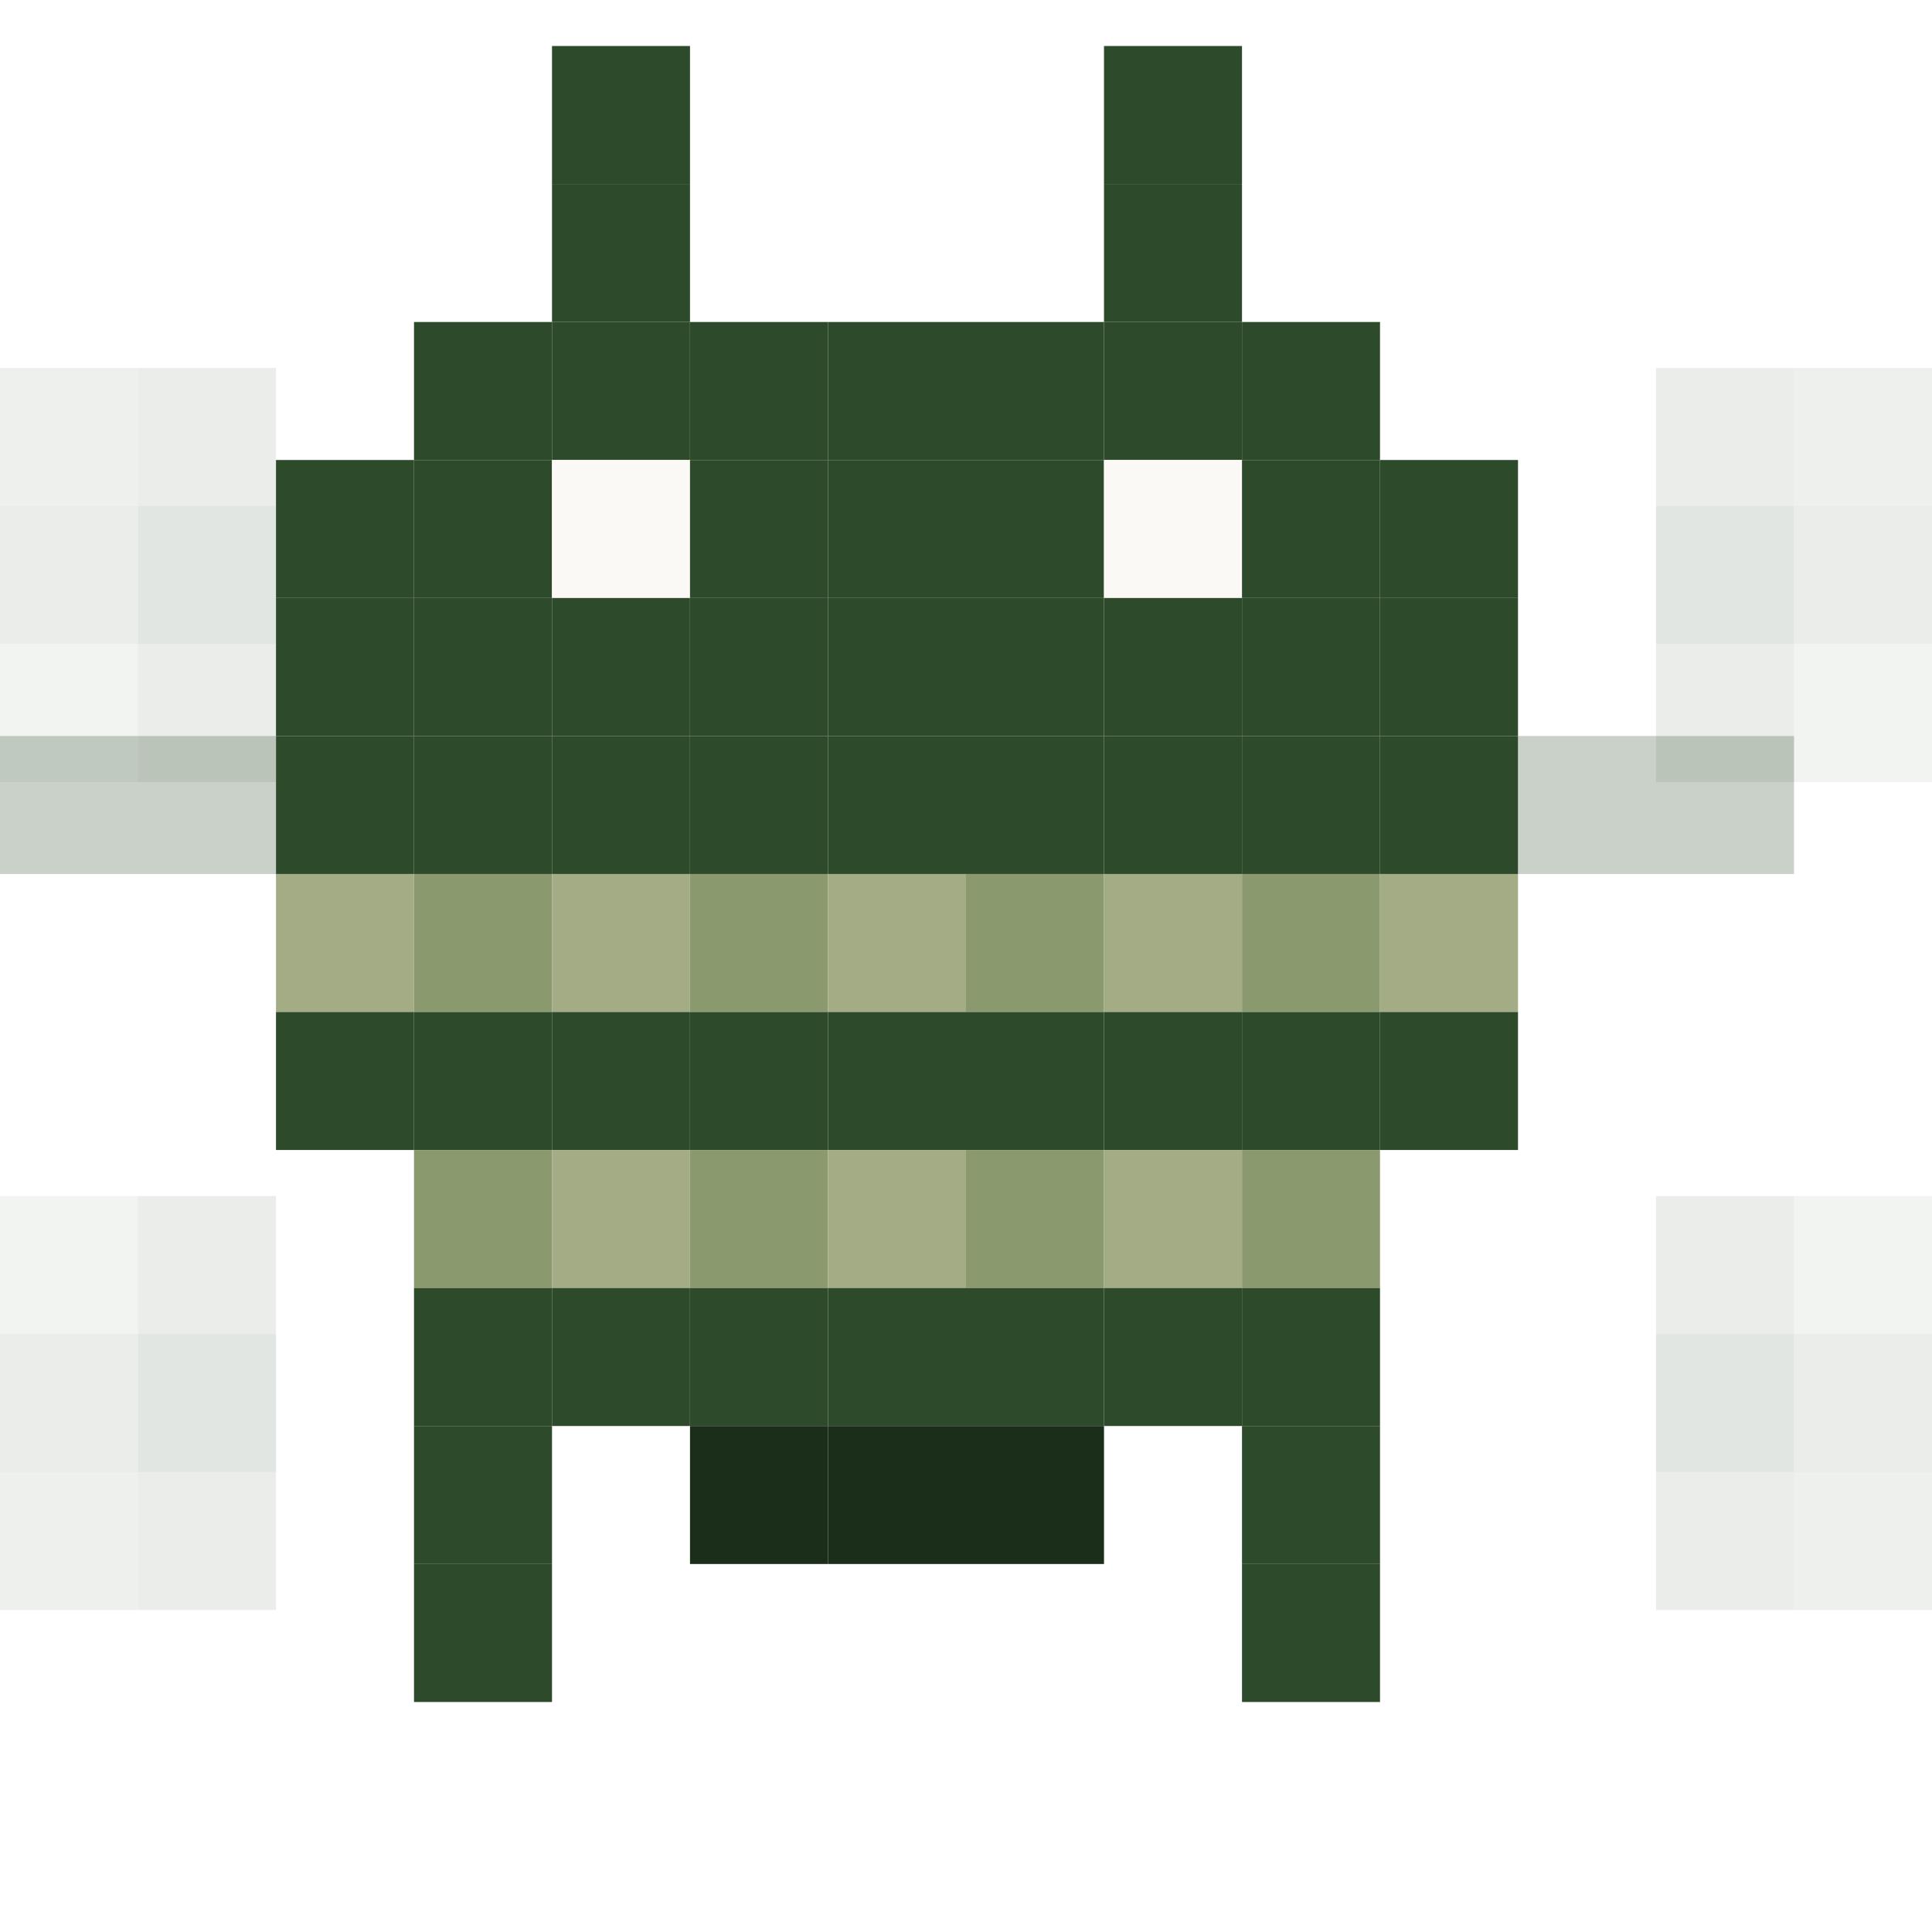
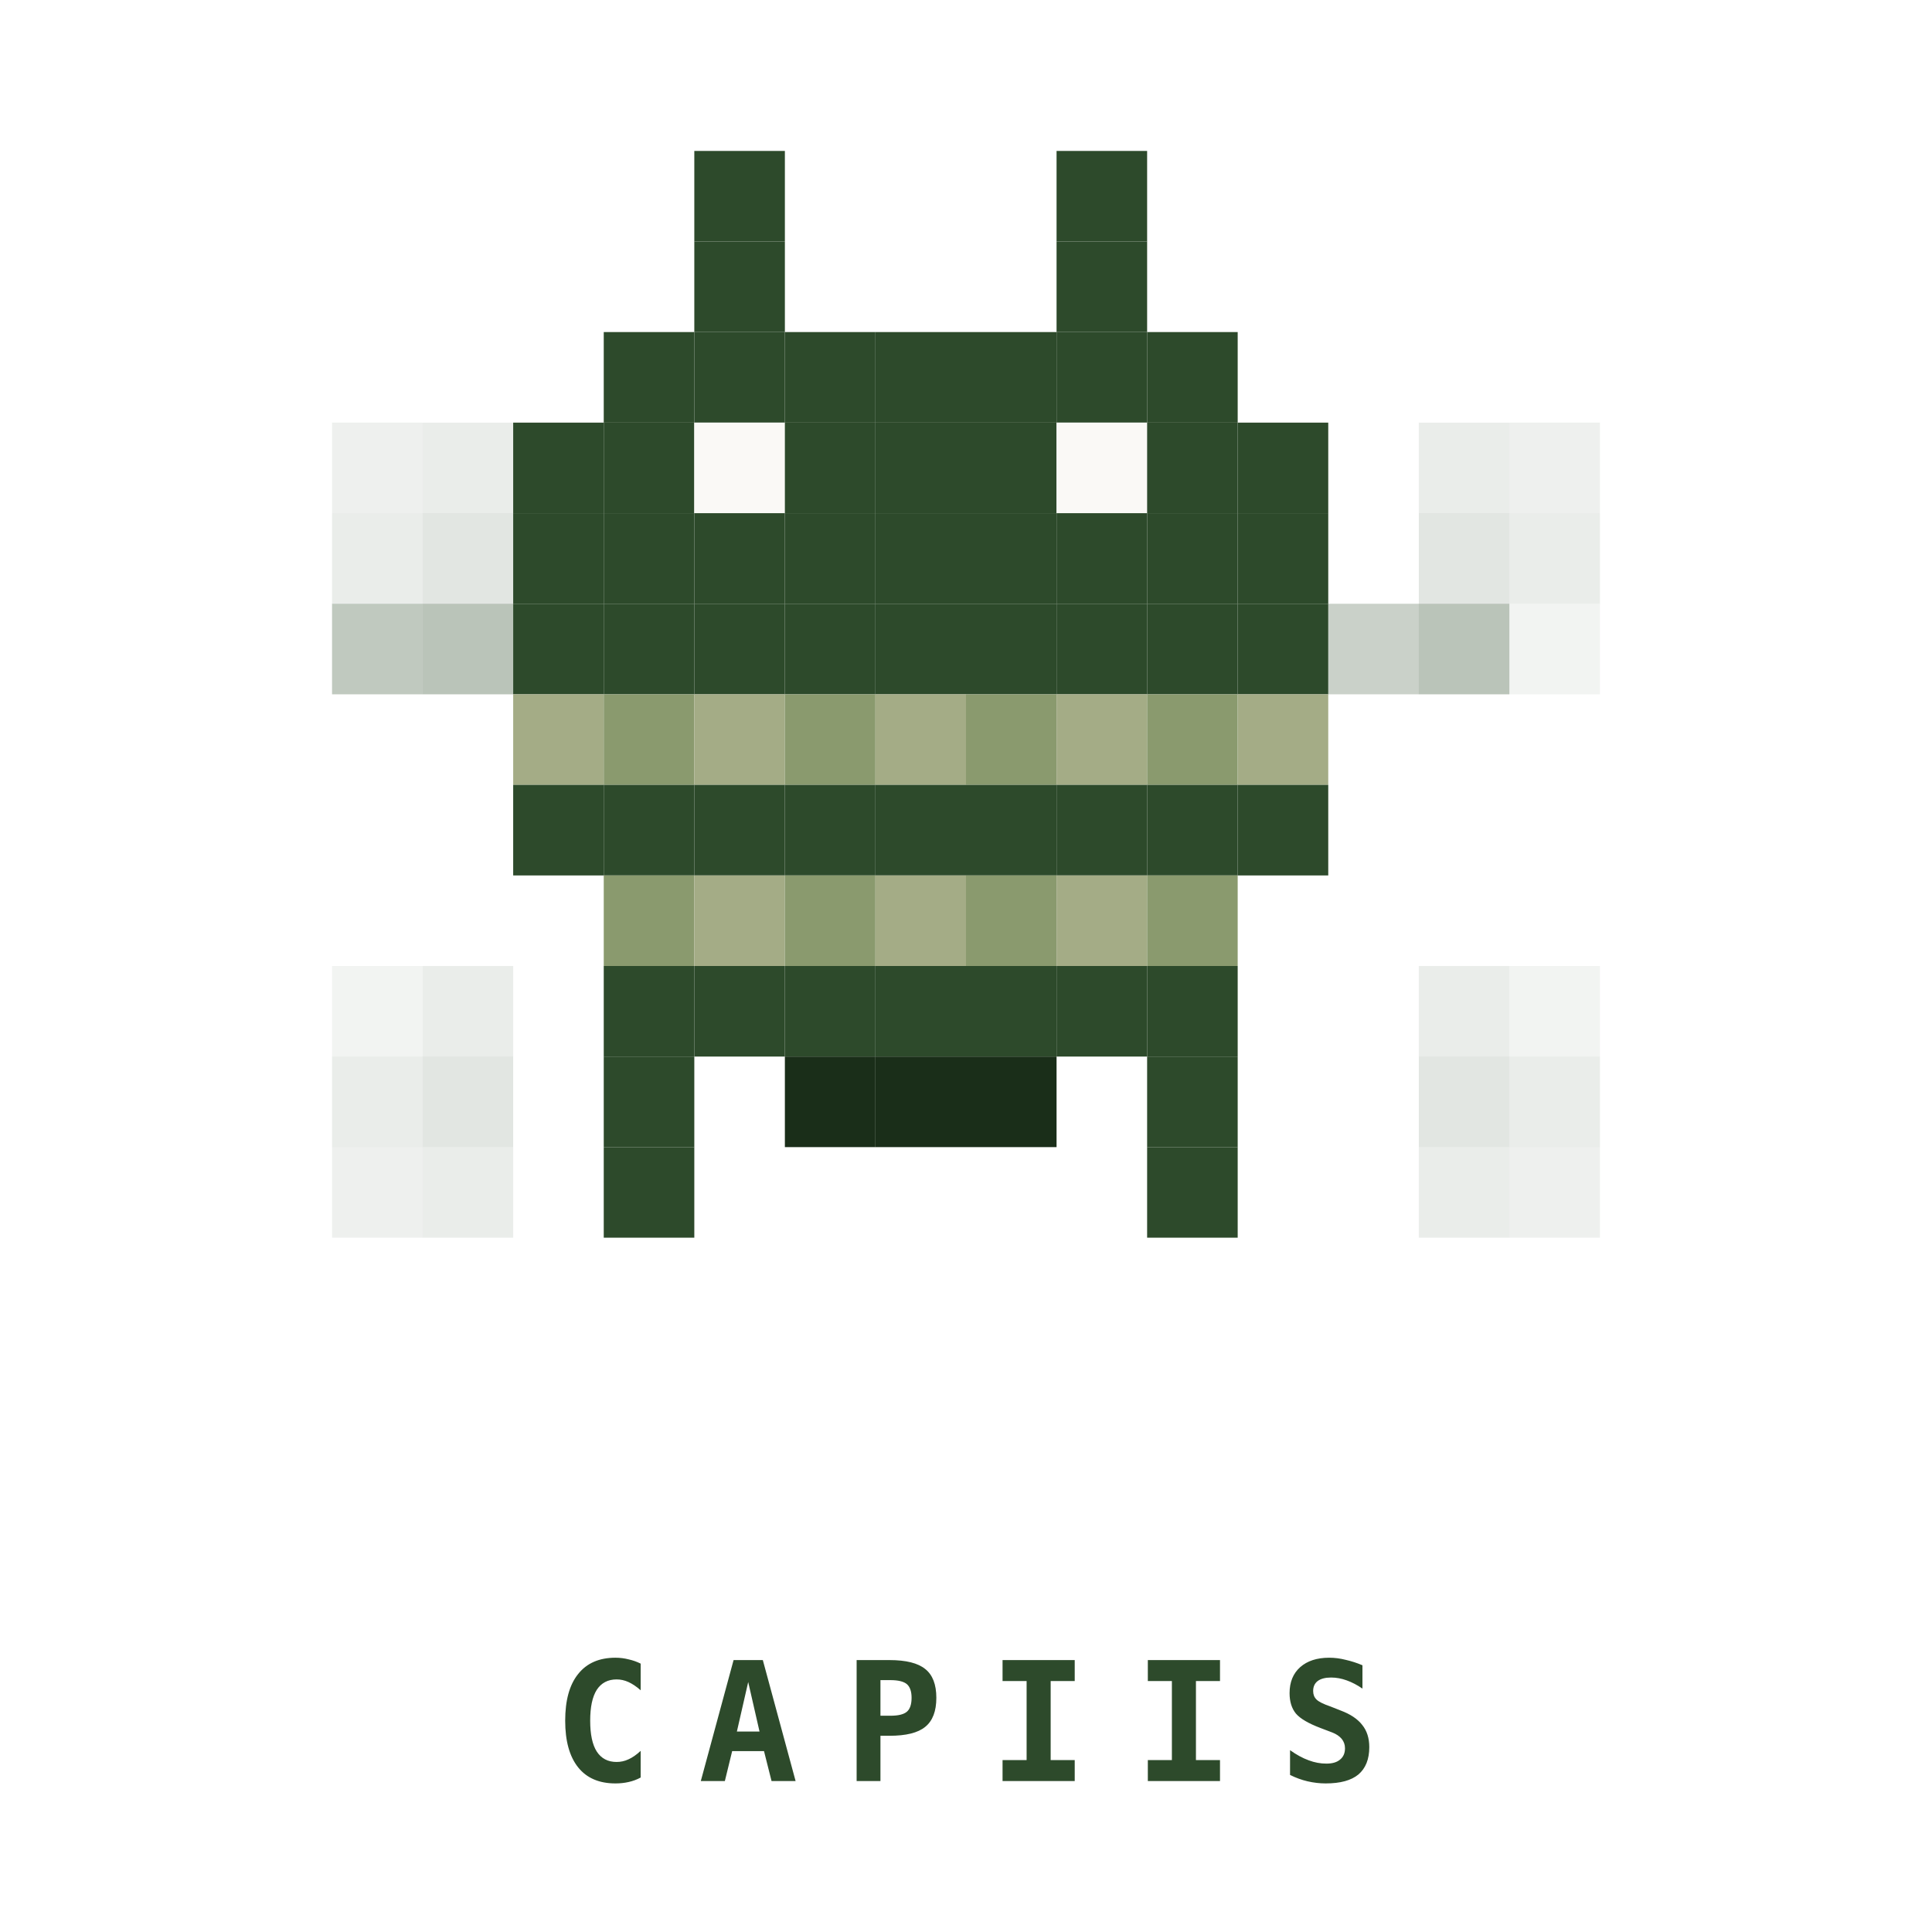
- <svg xmlns="http://www.w3.org/2000/svg" viewBox="0 0 84 84" fill="none">
-   <g transform="translate(0, 2)">
-     <rect x="0" y="14" width="6" height="6" fill="rgba(45,74,43,0.08)" />
-     <rect x="6" y="14" width="6" height="6" fill="rgba(45,74,43,0.10)" />
-     <rect x="0" y="20" width="6" height="6" fill="rgba(45,74,43,0.10)" />
-     <rect x="6" y="20" width="6" height="6" fill="rgba(45,74,43,0.14)" />
-     <rect x="0" y="26" width="6" height="6" fill="rgba(45,74,43,0.06)" />
-     <rect x="6" y="26" width="6" height="6" fill="rgba(45,74,43,0.10)" />
-     <rect x="72" y="14" width="6" height="6" fill="rgba(45,74,43,0.10)" />
-     <rect x="78" y="14" width="6" height="6" fill="rgba(45,74,43,0.08)" />
-     <rect x="72" y="20" width="6" height="6" fill="rgba(45,74,43,0.14)" />
-     <rect x="78" y="20" width="6" height="6" fill="rgba(45,74,43,0.10)" />
-     <rect x="72" y="26" width="6" height="6" fill="rgba(45,74,43,0.10)" />
-     <rect x="78" y="26" width="6" height="6" fill="rgba(45,74,43,0.06)" />
-     <rect x="0" y="50" width="6" height="6" fill="rgba(45,74,43,0.06)" />
-     <rect x="6" y="50" width="6" height="6" fill="rgba(45,74,43,0.10)" />
-     <rect x="0" y="56" width="6" height="6" fill="rgba(45,74,43,0.10)" />
-     <rect x="6" y="56" width="6" height="6" fill="rgba(45,74,43,0.14)" />
-     <rect x="0" y="62" width="6" height="6" fill="rgba(45,74,43,0.08)" />
-     <rect x="6" y="62" width="6" height="6" fill="rgba(45,74,43,0.10)" />
-     <rect x="72" y="50" width="6" height="6" fill="rgba(45,74,43,0.10)" />
-     <rect x="78" y="50" width="6" height="6" fill="rgba(45,74,43,0.06)" />
-     <rect x="72" y="56" width="6" height="6" fill="rgba(45,74,43,0.14)" />
-     <rect x="78" y="56" width="6" height="6" fill="rgba(45,74,43,0.10)" />
-     <rect x="72" y="62" width="6" height="6" fill="rgba(45,74,43,0.10)" />
-     <rect x="78" y="62" width="6" height="6" fill="rgba(45,74,43,0.08)" />
+ <svg xmlns="http://www.w3.org/2000/svg" viewBox="0 0 128 128" fill="none">
+   <g transform="translate(22, 10)">
+     <rect x="0" y="18" width="6" height="6" fill="rgba(45,74,43,0.08)" />
+     <rect x="6" y="18" width="6" height="6" fill="rgba(45,74,43,0.10)" />
+     <rect x="0" y="24" width="6" height="6" fill="rgba(45,74,43,0.10)" />
+     <rect x="6" y="24" width="6" height="6" fill="rgba(45,74,43,0.14)" />
+     <rect x="0" y="30" width="6" height="6" fill="rgba(45,74,43,0.06)" />
+     <rect x="6" y="30" width="6" height="6" fill="rgba(45,74,43,0.10)" />
+     <rect x="72" y="18" width="6" height="6" fill="rgba(45,74,43,0.10)" />
+     <rect x="78" y="18" width="6" height="6" fill="rgba(45,74,43,0.08)" />
+     <rect x="72" y="24" width="6" height="6" fill="rgba(45,74,43,0.14)" />
+     <rect x="78" y="24" width="6" height="6" fill="rgba(45,74,43,0.10)" />
+     <rect x="72" y="30" width="6" height="6" fill="rgba(45,74,43,0.10)" />
+     <rect x="78" y="30" width="6" height="6" fill="rgba(45,74,43,0.06)" />
+     <rect x="0" y="54" width="6" height="6" fill="rgba(45,74,43,0.06)" />
+     <rect x="6" y="54" width="6" height="6" fill="rgba(45,74,43,0.10)" />
+     <rect x="0" y="60" width="6" height="6" fill="rgba(45,74,43,0.10)" />
+     <rect x="6" y="60" width="6" height="6" fill="rgba(45,74,43,0.14)" />
+     <rect x="0" y="66" width="6" height="6" fill="rgba(45,74,43,0.08)" />
+     <rect x="6" y="66" width="6" height="6" fill="rgba(45,74,43,0.10)" />
+     <rect x="72" y="54" width="6" height="6" fill="rgba(45,74,43,0.10)" />
+     <rect x="78" y="54" width="6" height="6" fill="rgba(45,74,43,0.06)" />
+     <rect x="72" y="60" width="6" height="6" fill="rgba(45,74,43,0.14)" />
+     <rect x="78" y="60" width="6" height="6" fill="rgba(45,74,43,0.10)" />
+     <rect x="72" y="66" width="6" height="6" fill="rgba(45,74,43,0.10)" />
+     <rect x="78" y="66" width="6" height="6" fill="rgba(45,74,43,0.08)" />
    <rect x="24" y="0" width="6" height="6" fill="#2d4a2b" />
    <rect x="48" y="0" width="6" height="6" fill="#2d4a2b" />
    <rect x="24" y="6" width="6" height="6" fill="#2d4a2b" />
    <rect x="48" y="6" width="6" height="6" fill="#2d4a2b" />
    <rect x="18" y="12" width="6" height="6" fill="#2d4a2b" />
    <rect x="24" y="12" width="6" height="6" fill="#2d4a2b" />
    <rect x="30" y="12" width="6" height="6" fill="#2d4a2b" />
    <rect x="36" y="12" width="6" height="6" fill="#2d4a2b" />
    <rect x="42" y="12" width="6" height="6" fill="#2d4a2b" />
    <rect x="48" y="12" width="6" height="6" fill="#2d4a2b" />
    <rect x="54" y="12" width="6" height="6" fill="#2d4a2b" />
    <rect x="12" y="18" width="6" height="6" fill="#2d4a2b" />
    <rect x="18" y="18" width="6" height="6" fill="#2d4a2b" />
    <rect x="24" y="18" width="6" height="6" fill="#faf9f6" />
    <rect x="30" y="18" width="6" height="6" fill="#2d4a2b" />
    <rect x="36" y="18" width="6" height="6" fill="#2d4a2b" />
    <rect x="42" y="18" width="6" height="6" fill="#2d4a2b" />
    <rect x="48" y="18" width="6" height="6" fill="#faf9f6" />
    <rect x="54" y="18" width="6" height="6" fill="#2d4a2b" />
    <rect x="60" y="18" width="6" height="6" fill="#2d4a2b" />
    <rect x="12" y="24" width="6" height="6" fill="#2d4a2b" />
    <rect x="18" y="24" width="6" height="6" fill="#2d4a2b" />
    <rect x="24" y="24" width="6" height="6" fill="#2d4a2b" />
    <rect x="30" y="24" width="6" height="6" fill="#2d4a2b" />
    <rect x="36" y="24" width="6" height="6" fill="#2d4a2b" />
    <rect x="42" y="24" width="6" height="6" fill="#2d4a2b" />
    <rect x="48" y="24" width="6" height="6" fill="#2d4a2b" />
    <rect x="54" y="24" width="6" height="6" fill="#2d4a2b" />
    <rect x="60" y="24" width="6" height="6" fill="#2d4a2b" />
    <rect x="0" y="30" width="6" height="6" fill="rgba(45,74,43,0.25)" />
    <rect x="6" y="30" width="6" height="6" fill="rgba(45,74,43,0.25)" />
    <rect x="12" y="30" width="6" height="6" fill="#2d4a2b" />
    <rect x="18" y="30" width="6" height="6" fill="#2d4a2b" />
    <rect x="24" y="30" width="6" height="6" fill="#2d4a2b" />
    <rect x="30" y="30" width="6" height="6" fill="#2d4a2b" />
    <rect x="36" y="30" width="6" height="6" fill="#2d4a2b" />
    <rect x="42" y="30" width="6" height="6" fill="#2d4a2b" />
    <rect x="48" y="30" width="6" height="6" fill="#2d4a2b" />
    <rect x="54" y="30" width="6" height="6" fill="#2d4a2b" />
    <rect x="60" y="30" width="6" height="6" fill="#2d4a2b" />
    <rect x="66" y="30" width="6" height="6" fill="rgba(45,74,43,0.25)" />
    <rect x="72" y="30" width="6" height="6" fill="rgba(45,74,43,0.25)" />
    <rect x="12" y="36" width="6" height="6" fill="#a4ac86" />
    <rect x="18" y="36" width="6" height="6" fill="#8a9a6e" />
    <rect x="24" y="36" width="6" height="6" fill="#a4ac86" />
    <rect x="30" y="36" width="6" height="6" fill="#8a9a6e" />
    <rect x="36" y="36" width="6" height="6" fill="#a4ac86" />
    <rect x="42" y="36" width="6" height="6" fill="#8a9a6e" />
    <rect x="48" y="36" width="6" height="6" fill="#a4ac86" />
    <rect x="54" y="36" width="6" height="6" fill="#8a9a6e" />
    <rect x="60" y="36" width="6" height="6" fill="#a4ac86" />
    <rect x="12" y="42" width="6" height="6" fill="#2d4a2b" />
    <rect x="18" y="42" width="6" height="6" fill="#2d4a2b" />
    <rect x="24" y="42" width="6" height="6" fill="#2d4a2b" />
    <rect x="30" y="42" width="6" height="6" fill="#2d4a2b" />
    <rect x="36" y="42" width="6" height="6" fill="#2d4a2b" />
    <rect x="42" y="42" width="6" height="6" fill="#2d4a2b" />
    <rect x="48" y="42" width="6" height="6" fill="#2d4a2b" />
    <rect x="54" y="42" width="6" height="6" fill="#2d4a2b" />
    <rect x="60" y="42" width="6" height="6" fill="#2d4a2b" />
    <rect x="18" y="48" width="6" height="6" fill="#8a9a6e" />
    <rect x="24" y="48" width="6" height="6" fill="#a4ac86" />
    <rect x="30" y="48" width="6" height="6" fill="#8a9a6e" />
    <rect x="36" y="48" width="6" height="6" fill="#a4ac86" />
    <rect x="42" y="48" width="6" height="6" fill="#8a9a6e" />
    <rect x="48" y="48" width="6" height="6" fill="#a4ac86" />
    <rect x="54" y="48" width="6" height="6" fill="#8a9a6e" />
    <rect x="18" y="54" width="6" height="6" fill="#2d4a2b" />
    <rect x="24" y="54" width="6" height="6" fill="#2d4a2b" />
    <rect x="30" y="54" width="6" height="6" fill="#2d4a2b" />
    <rect x="36" y="54" width="6" height="6" fill="#2d4a2b" />
    <rect x="42" y="54" width="6" height="6" fill="#2d4a2b" />
    <rect x="48" y="54" width="6" height="6" fill="#2d4a2b" />
    <rect x="54" y="54" width="6" height="6" fill="#2d4a2b" />
    <rect x="30" y="60" width="6" height="6" fill="#1a2e19" />
    <rect x="36" y="60" width="6" height="6" fill="#1a2e19" />
    <rect x="42" y="60" width="6" height="6" fill="#1a2e19" />
    <rect x="18" y="60" width="6" height="6" fill="#2d4a2b" />
    <rect x="18" y="66" width="6" height="6" fill="#2d4a2b" />
    <rect x="54" y="60" width="6" height="6" fill="#2d4a2b" />
    <rect x="54" y="66" width="6" height="6" fill="#2d4a2b" />
  </g>
+   <text x="64" y="118" text-anchor="middle" font-family="'JetBrains Mono', monospace" font-size="11" font-weight="700" fill="#2d4a2b" letter-spacing="3">CAPIIS</text>
</svg>
